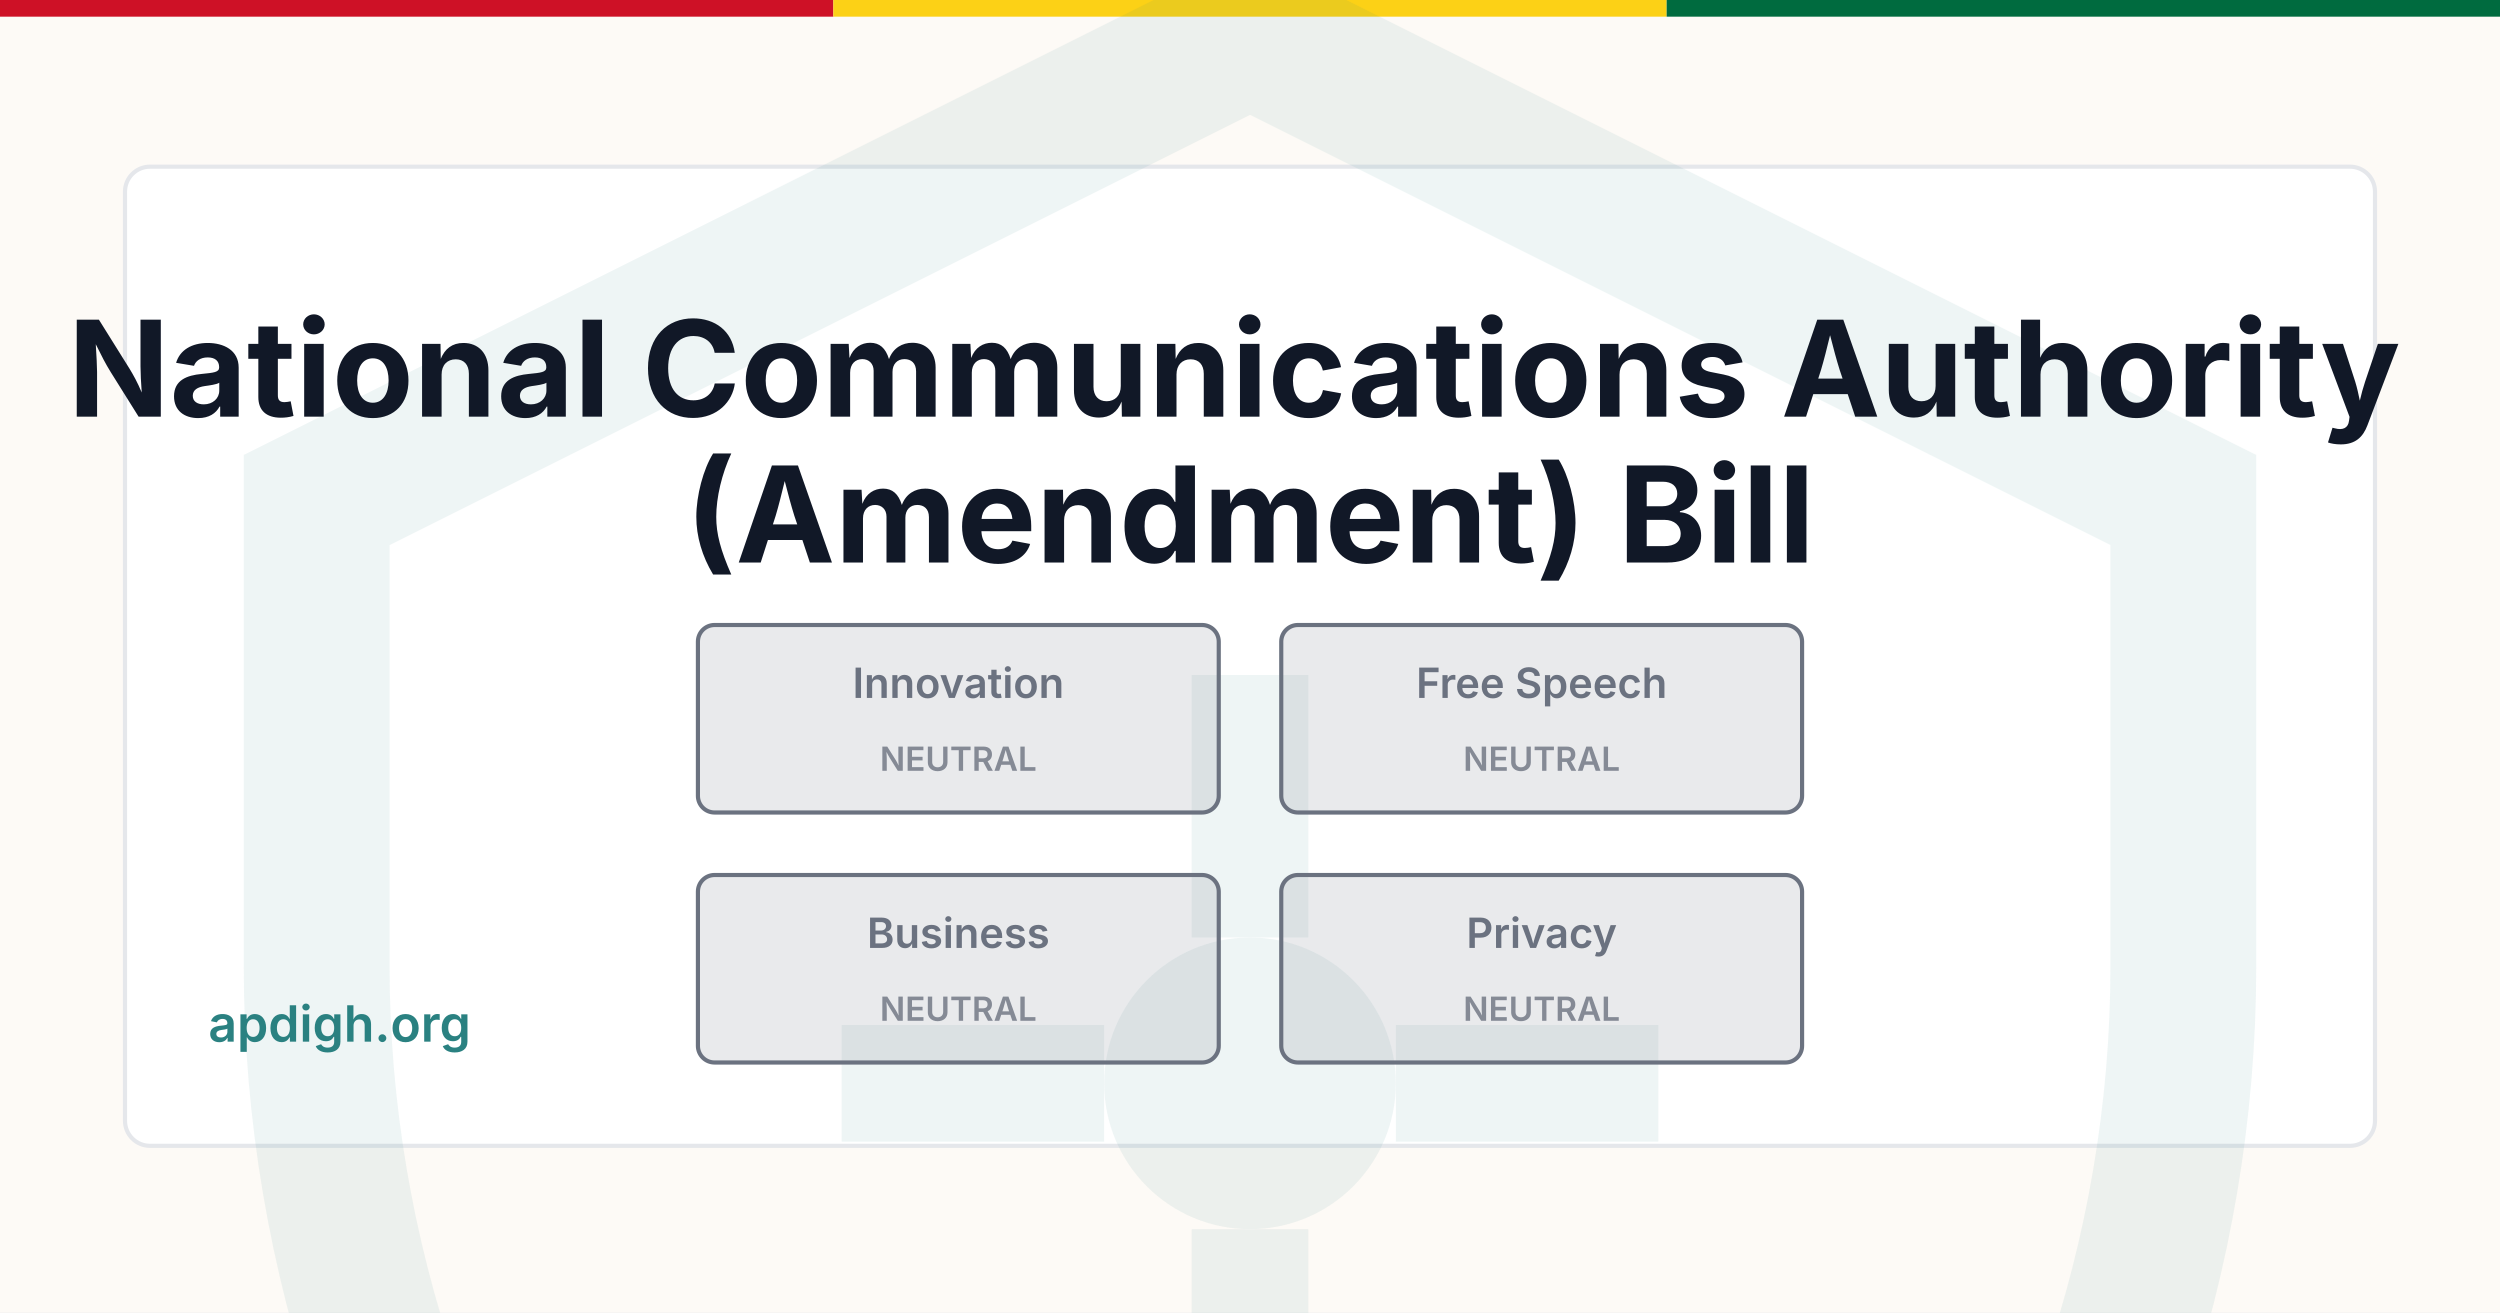
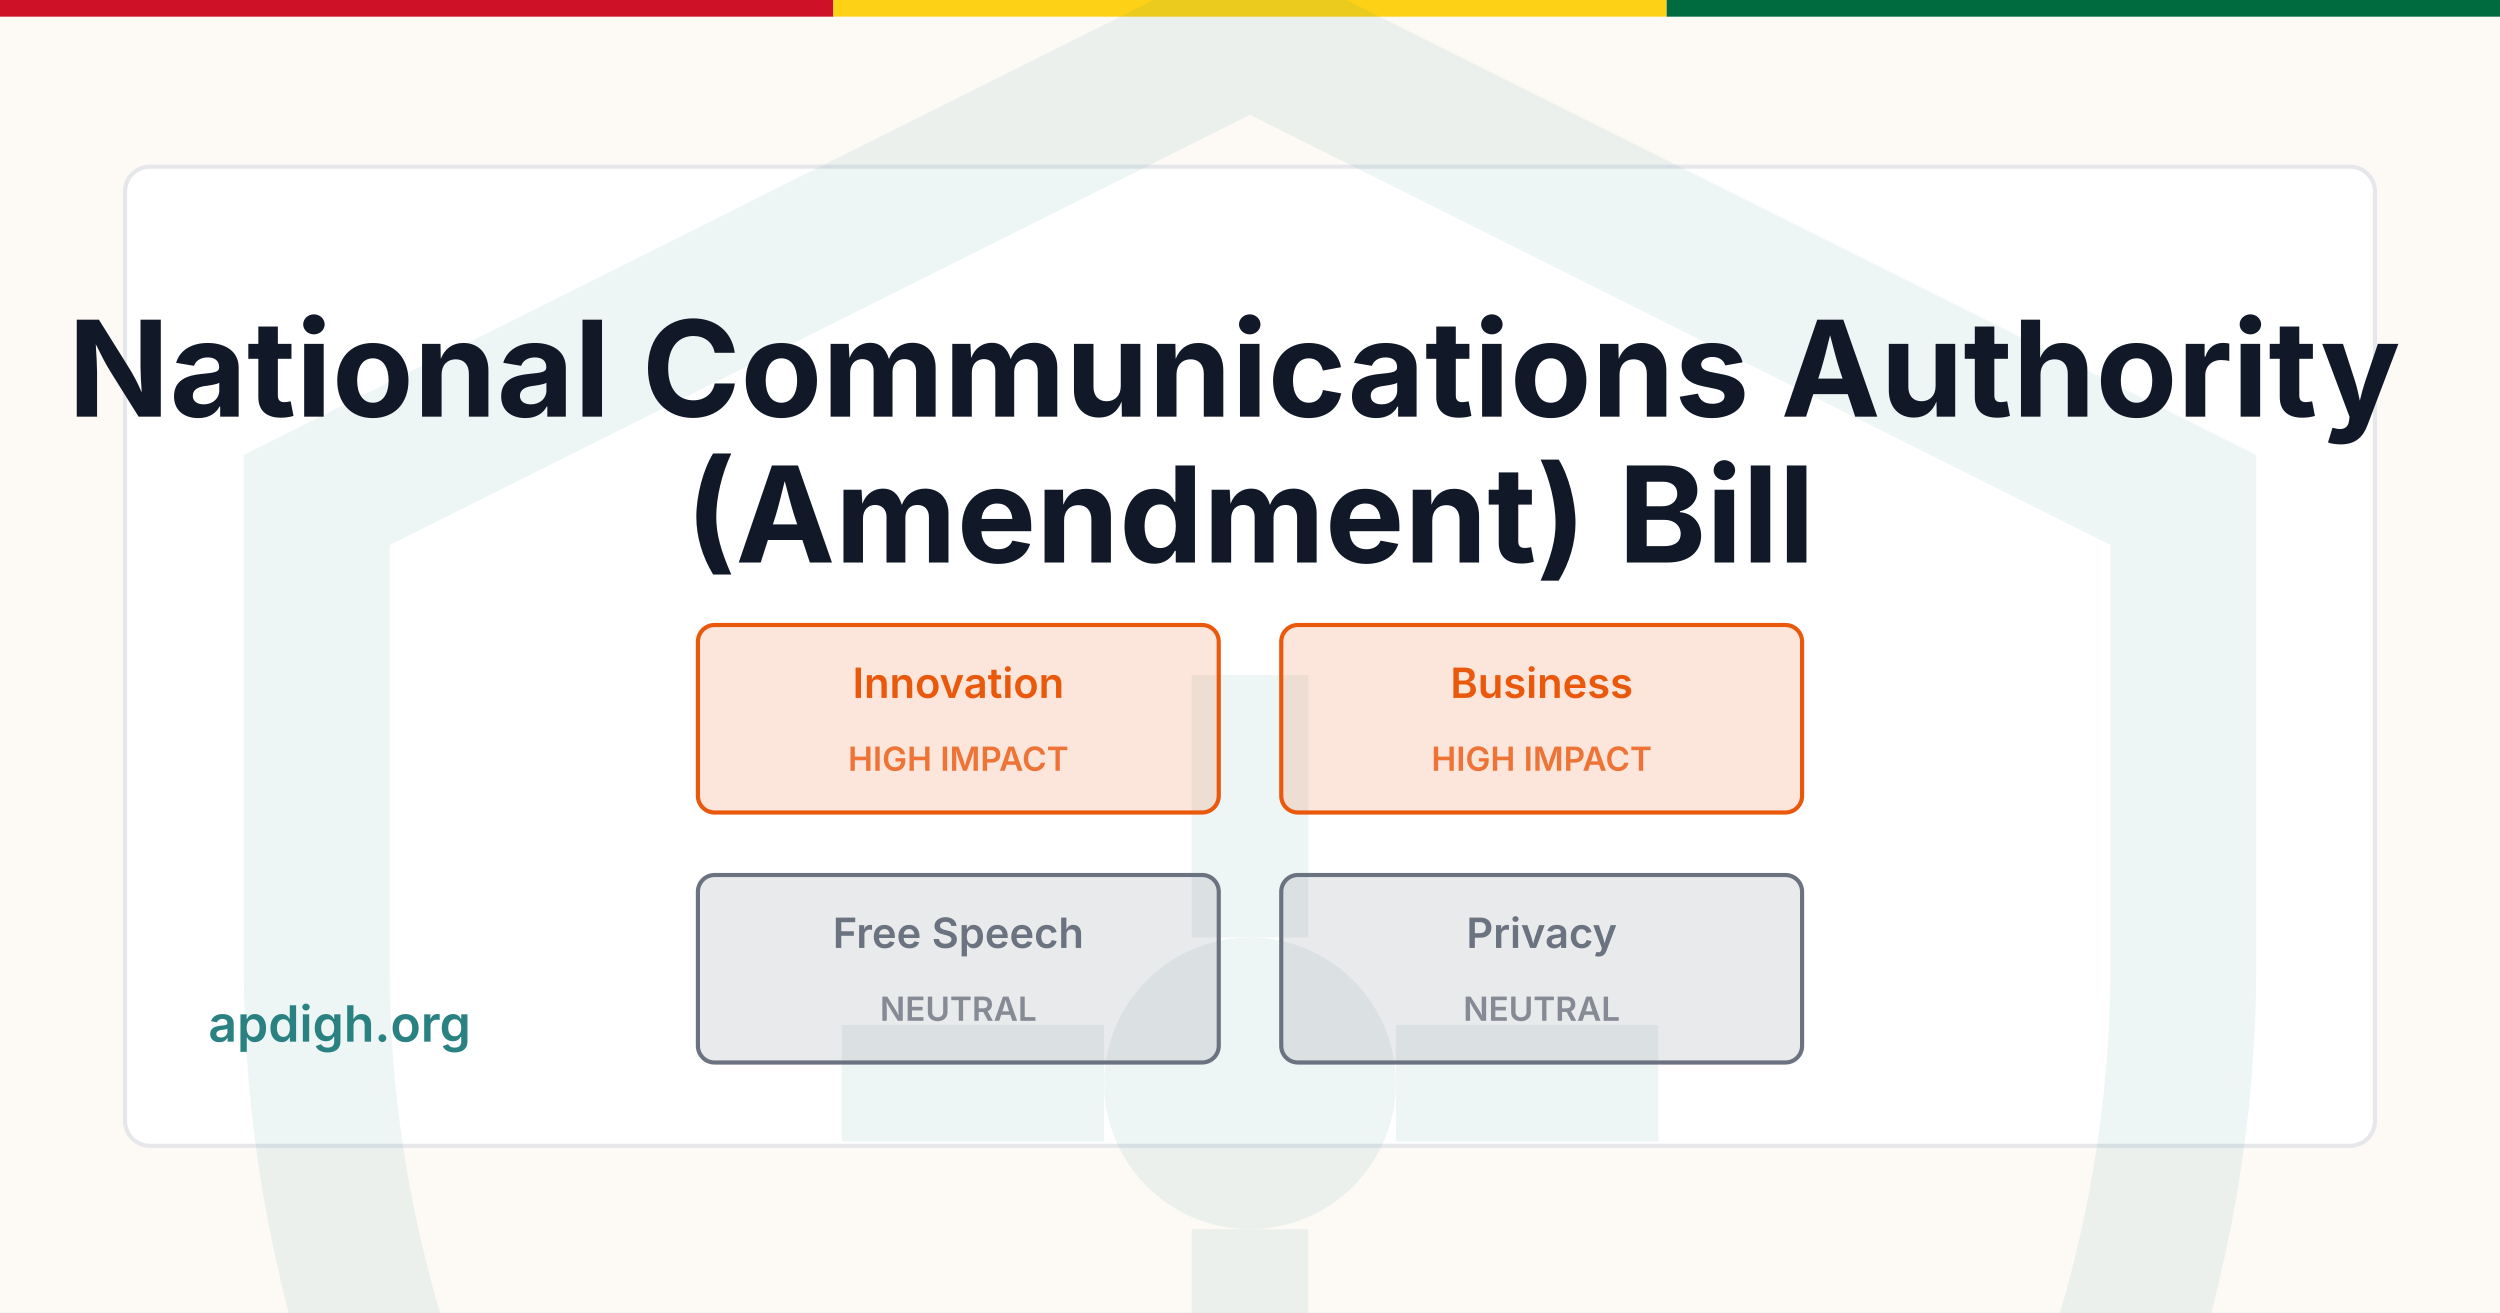
<svg xmlns="http://www.w3.org/2000/svg" width="1200" height="630" viewBox="0 0 1200 630">
  <rect width="1200" height="630" fill="#FDFAF6" />
  <rect x="0" y="0" width="400" height="8" fill="#CE1126" />
  <rect x="400" y="0" width="400" height="8" fill="#FCD116" />
  <rect x="800" y="0" width="400" height="8" fill="#006B3F" />
  <rect x="60" y="80" width="1080" height="470" fill="white" stroke="#E5E7EB" stroke-width="2" rx="12" />
  <g transform="translate(40, -40) scale(28)" opacity="0.08">
    <path d="M20 2L4 10V18C4 27.94 10.84 37.14 20 39C29.16 37.14 36 27.94 36 18V10L20 2Z" fill="none" stroke="#2A8181" stroke-width="2.5" />
    <circle cx="20" cy="20" r="2.5" fill="#2A8181" />
    <line x1="20" y1="17.5" x2="20" y2="13" stroke="#2A8181" stroke-width="2" />
    <line x1="20" y1="22.5" x2="20" y2="27" stroke="#2A8181" stroke-width="2" />
    <line x1="17.5" y1="20" x2="13" y2="20" stroke="#2A8181" stroke-width="2" />
    <line x1="22.5" y1="20" x2="27" y2="20" stroke="#2A8181" stroke-width="2" />
  </g>
  <text x="600" y="200" font-family="Inter, system-ui, sans-serif" font-size="64" font-weight="700" fill="#111827" text-anchor="middle">
    <tspan x="600" dy="0">National Communications Authority</tspan>
    <tspan x="600" dy="70">(Amendment) Bill</tspan>
  </text>
  <text x="100" y="500" font-family="Inter, system-ui, sans-serif" font-size="24" font-weight="600" fill="#2A8181">
    apdigh.org
  </text>
  <g transform="translate(335, 300)">
-     <rect x="0" y="0" width="250" height="90" rx="8" fill="#6B7280" opacity="0.15" />
-     <rect x="0" y="0" width="250" height="90" rx="8" fill="none" stroke="#6B7280" stroke-width="2" />
-     <text x="125" y="35" font-family="Inter, system-ui, sans-serif" font-size="20" font-weight="600" fill="#6B7280" text-anchor="middle">Innovation</text>
-     <text x="125" y="70" font-family="Inter, system-ui, sans-serif" font-size="16" font-weight="600" fill="#6B7280" text-anchor="middle" opacity="0.8">NEUTRAL</text>
+     <rect x="0" y="0" width="250" height="90" rx="8" fill="#EA580C" opacity="0.15" />
+     <rect x="0" y="0" width="250" height="90" rx="8" fill="none" stroke="#EA580C" stroke-width="2" />
+     <text x="125" y="35" font-family="Inter, system-ui, sans-serif" font-size="20" font-weight="600" fill="#EA580C" text-anchor="middle">Innovation</text>
+     <text x="125" y="70" font-family="Inter, system-ui, sans-serif" font-size="16" font-weight="600" fill="#EA580C" text-anchor="middle" opacity="0.8">HIGH IMPACT</text>
  </g>
  <g transform="translate(615, 300)">
-     <rect x="0" y="0" width="250" height="90" rx="8" fill="#6B7280" opacity="0.15" />
-     <rect x="0" y="0" width="250" height="90" rx="8" fill="none" stroke="#6B7280" stroke-width="2" />
-     <text x="125" y="35" font-family="Inter, system-ui, sans-serif" font-size="20" font-weight="600" fill="#6B7280" text-anchor="middle">Free Speech</text>
-     <text x="125" y="70" font-family="Inter, system-ui, sans-serif" font-size="16" font-weight="600" fill="#6B7280" text-anchor="middle" opacity="0.8">NEUTRAL</text>
+     <rect x="0" y="0" width="250" height="90" rx="8" fill="#EA580C" opacity="0.15" />
+     <rect x="0" y="0" width="250" height="90" rx="8" fill="none" stroke="#EA580C" stroke-width="2" />
+     <text x="125" y="35" font-family="Inter, system-ui, sans-serif" font-size="20" font-weight="600" fill="#EA580C" text-anchor="middle">Business</text>
+     <text x="125" y="70" font-family="Inter, system-ui, sans-serif" font-size="16" font-weight="600" fill="#EA580C" text-anchor="middle" opacity="0.8">HIGH IMPACT</text>
  </g>
  <g transform="translate(335, 420)">
    <rect x="0" y="0" width="250" height="90" rx="8" fill="#6B7280" opacity="0.15" />
    <rect x="0" y="0" width="250" height="90" rx="8" fill="none" stroke="#6B7280" stroke-width="2" />
-     <text x="125" y="35" font-family="Inter, system-ui, sans-serif" font-size="20" font-weight="600" fill="#6B7280" text-anchor="middle">Business</text>
+     <text x="125" y="35" font-family="Inter, system-ui, sans-serif" font-size="20" font-weight="600" fill="#6B7280" text-anchor="middle">Free Speech</text>
    <text x="125" y="70" font-family="Inter, system-ui, sans-serif" font-size="16" font-weight="600" fill="#6B7280" text-anchor="middle" opacity="0.8">NEUTRAL</text>
  </g>
  <g transform="translate(615, 420)">
    <rect x="0" y="0" width="250" height="90" rx="8" fill="#6B7280" opacity="0.15" />
    <rect x="0" y="0" width="250" height="90" rx="8" fill="none" stroke="#6B7280" stroke-width="2" />
    <text x="125" y="35" font-family="Inter, system-ui, sans-serif" font-size="20" font-weight="600" fill="#6B7280" text-anchor="middle">Privacy</text>
    <text x="125" y="70" font-family="Inter, system-ui, sans-serif" font-size="16" font-weight="600" fill="#6B7280" text-anchor="middle" opacity="0.8">NEUTRAL</text>
  </g>
</svg>
